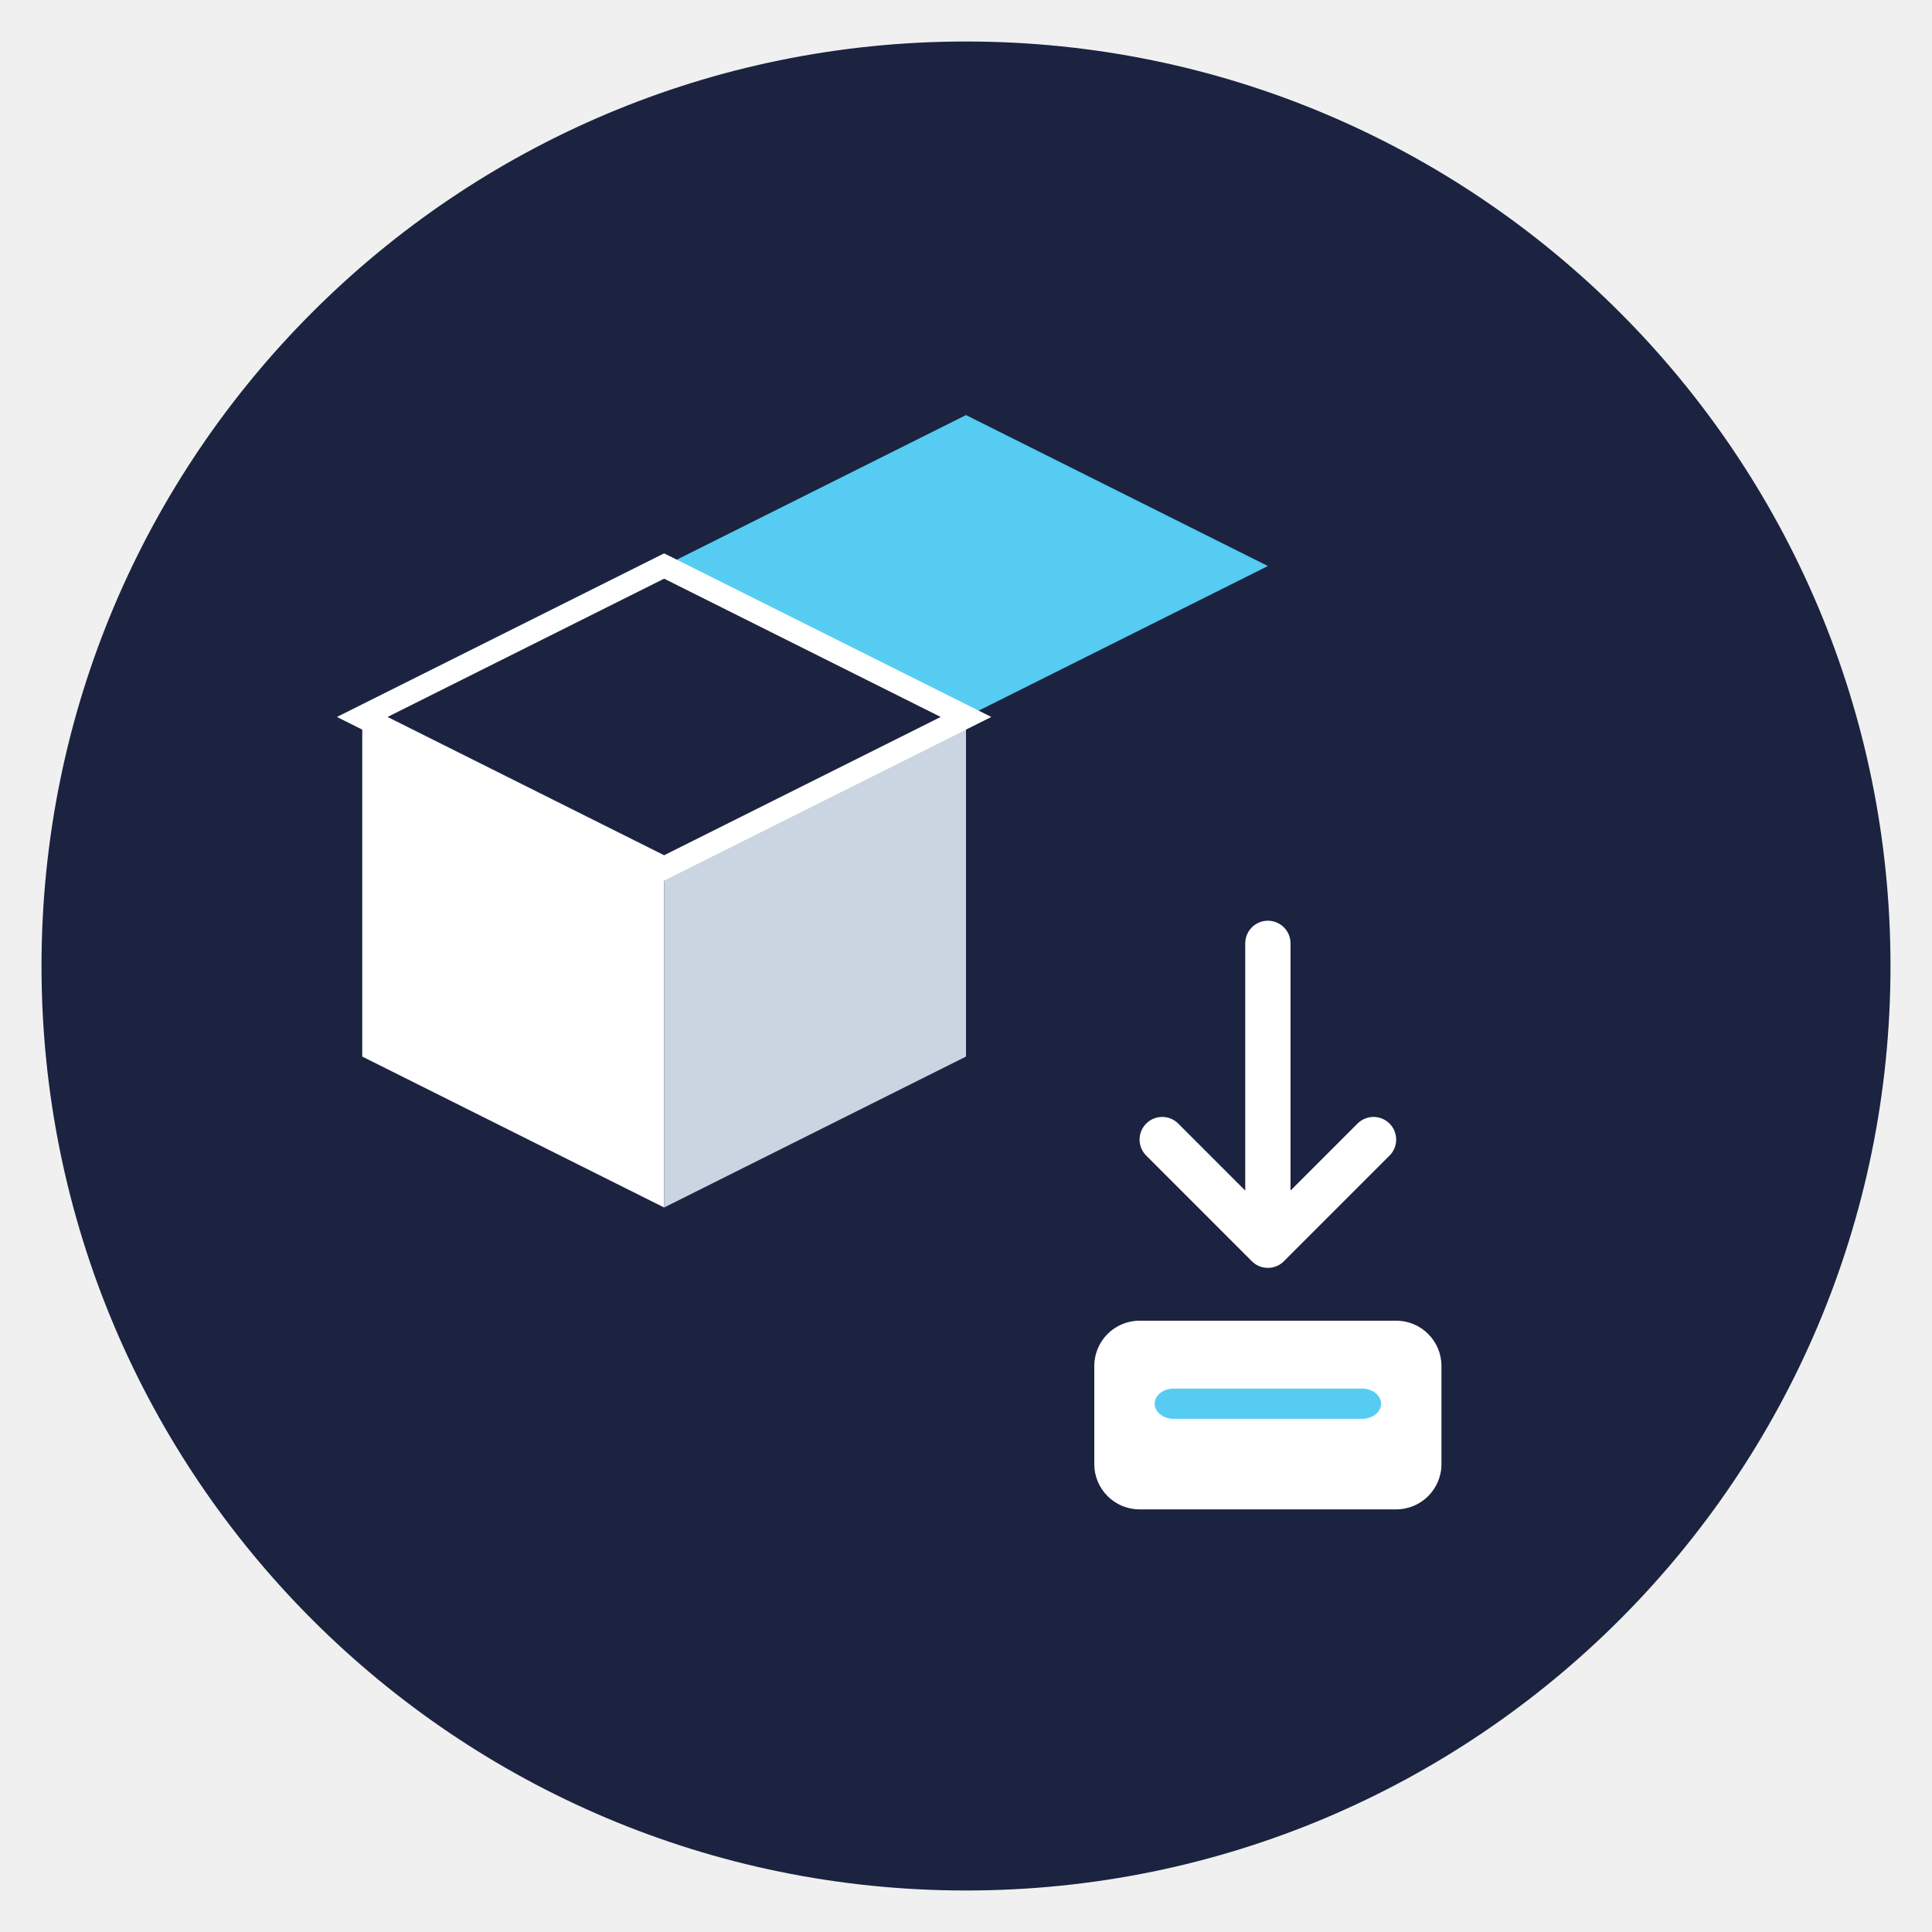
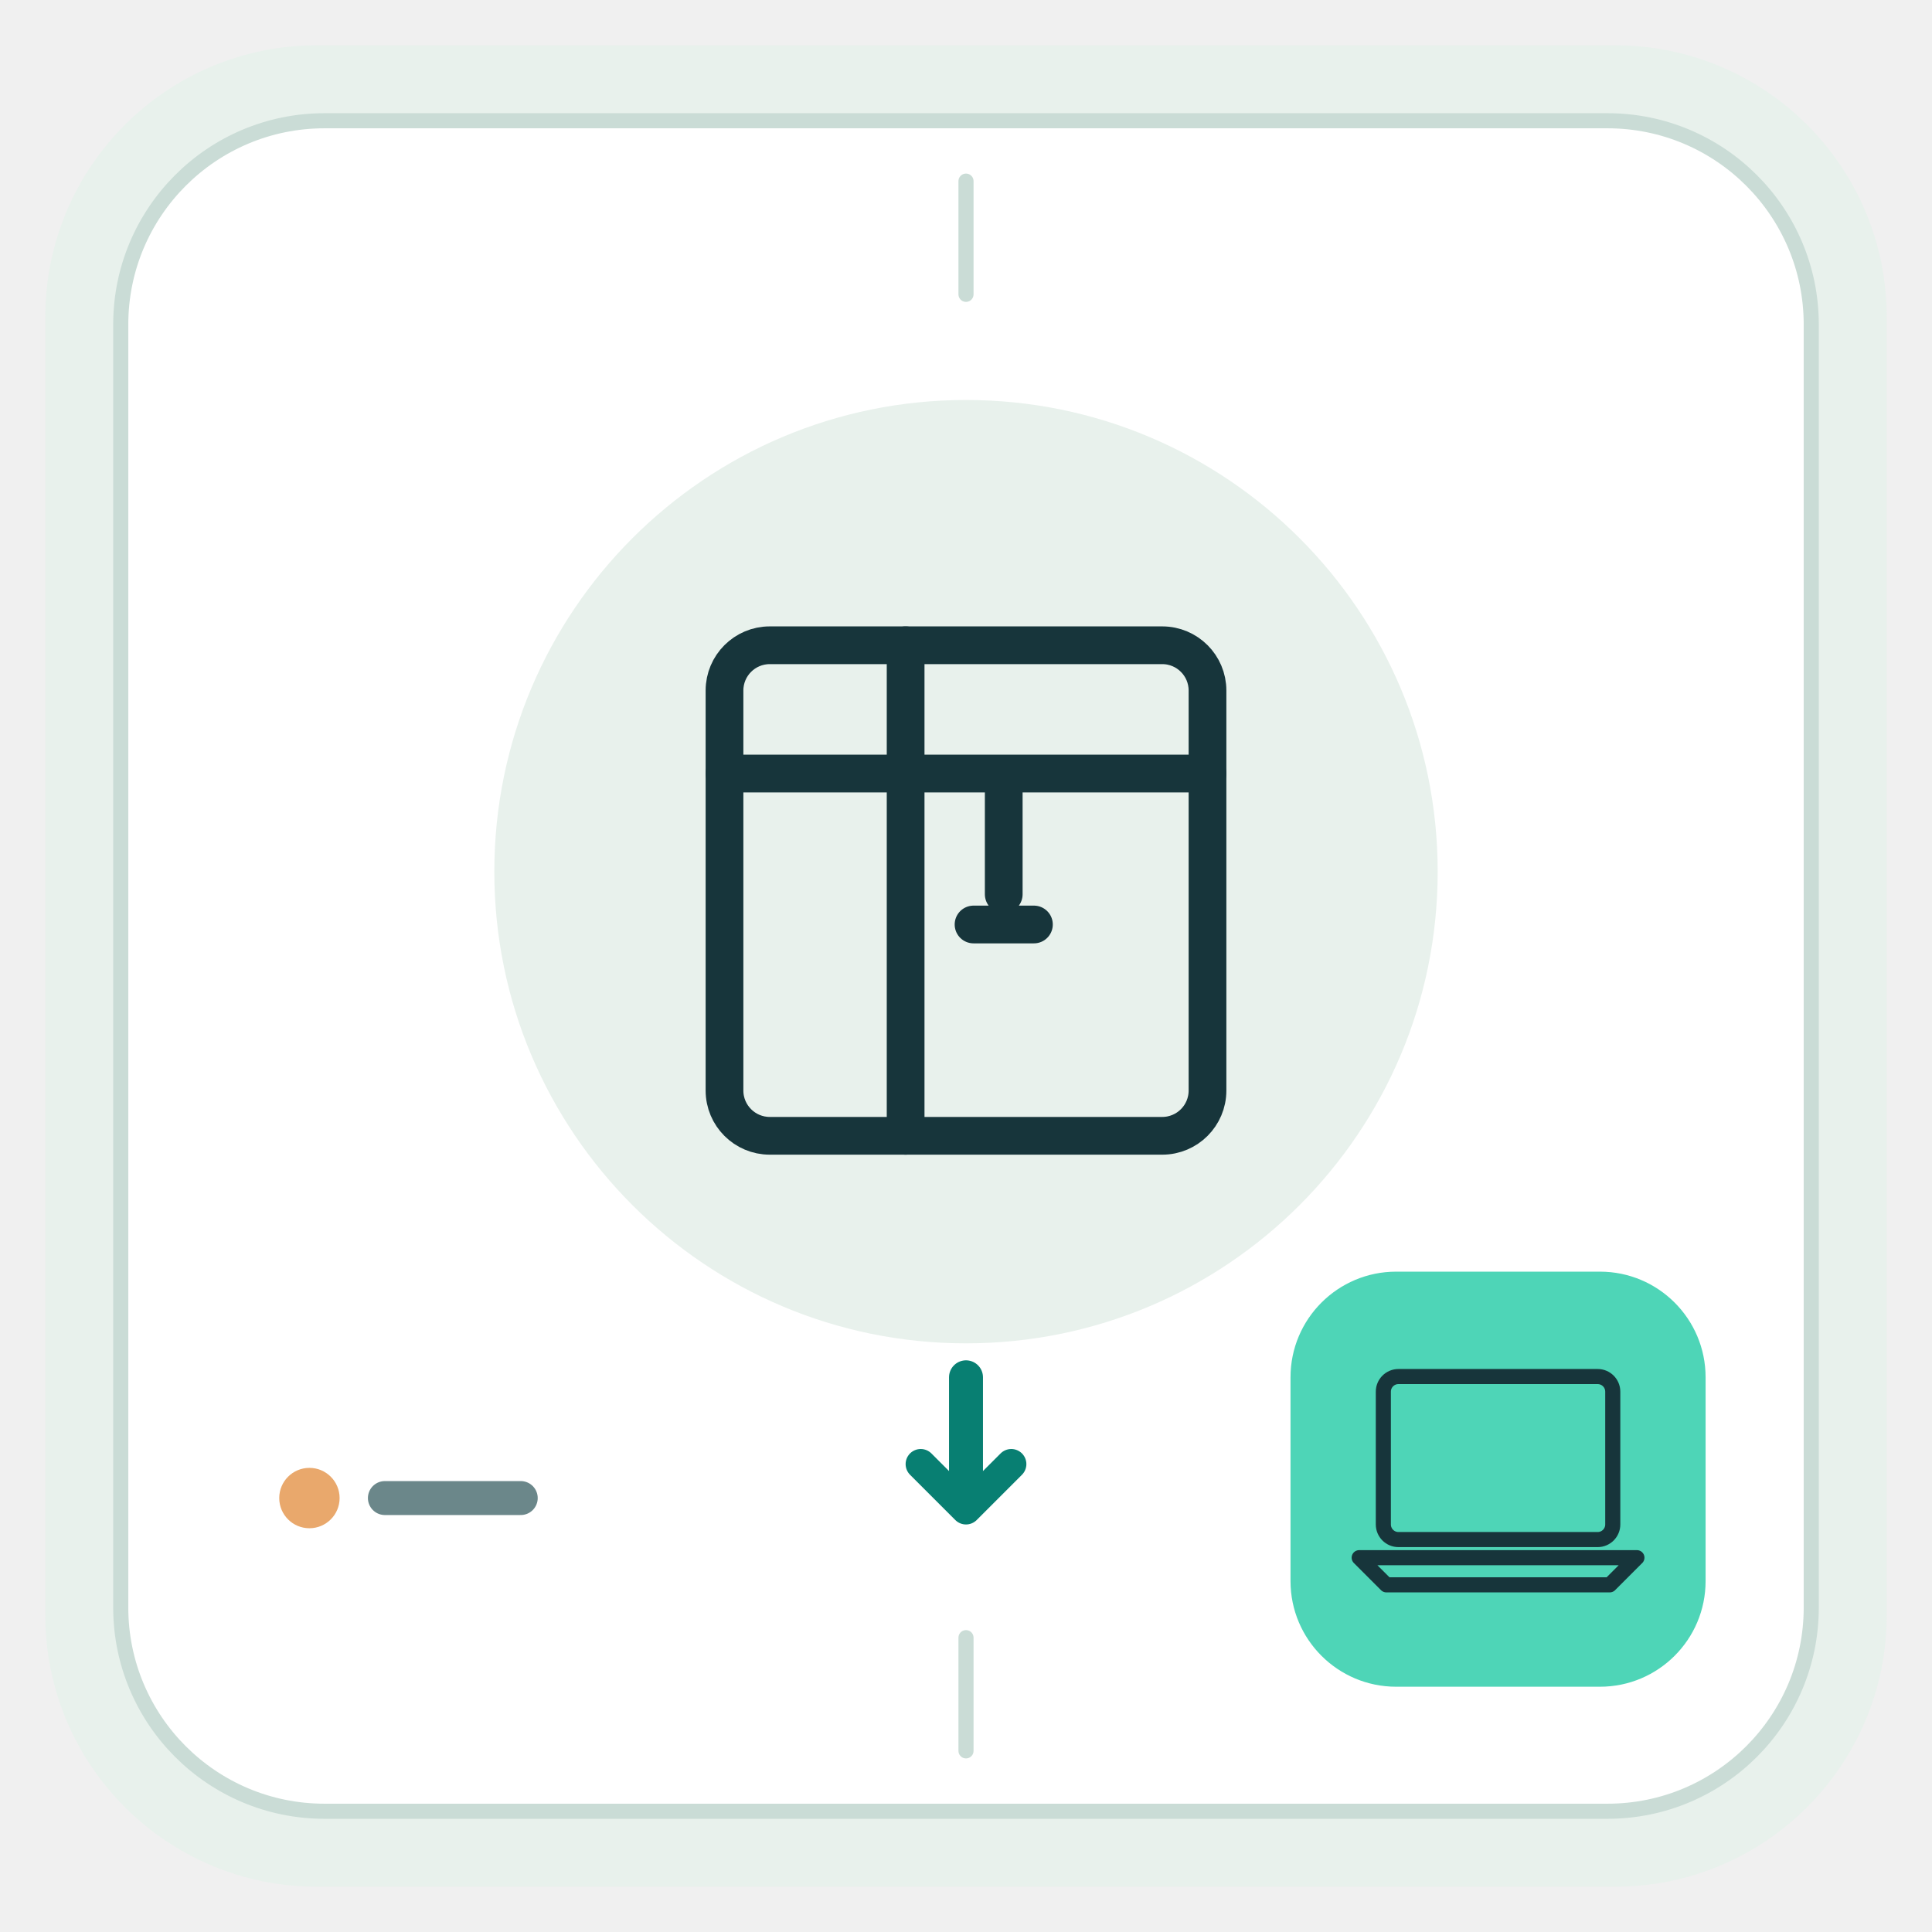
<svg xmlns="http://www.w3.org/2000/svg" viewBox="0 0 512 512" role="img" aria-labelledby="title description">
-   <circle cx="256" cy="256" r="245" fill="#1B2340" />
-   <path d="M176 150l80 40 80-40-80-40z" fill="#56CCF2" />
-   <path d="M96 190l80 40v90l-80-40z" fill="#FFFFFF" />
-   <path d="M256 190l-80 40v90l80-40z" fill="#CBD5E1" />
-   <path d="M96 190l80-40 80 40-80 40z" fill="none" stroke="#FFFFFF" stroke-width="6" />
-   <path d="M336 250v80m0 0l-28-28m28 28l28-28" fill="none" stroke="#FFFFFF" stroke-linecap="round" stroke-linejoin="round" stroke-width="12" />
-   <rect x="290" y="350" width="92" height="50" rx="12" fill="#FFFFFF" />
-   <rect x="306" y="368" width="60" height="8" rx="5" fill="#56CCF2" />
+   <rect x="12" y="12" width="488" height="488" rx="72" fill="#E8F1EC" />
+   <rect x="32" y="32" width="448" height="448" rx="54" fill="#FFFFFF" stroke="#CADCD6" stroke-width="4" />
+   <path d="M256 48v30M256 434v30" stroke="#CADCD6" stroke-width="4" stroke-linecap="round" />
+   <circle cx="256" cy="231" r="125" fill="#E8F1EC" />
+   <g transform="translate(156 131) scale(2.00)" fill="none" stroke="#17353B" stroke-width="5" stroke-linecap="round" stroke-linejoin="round">
+     <rect x="18" y="20" width="64" height="65" rx="6" />
+     <path d="M18 37h64M42 20v65m13-47v15m-4 4h8" />
+   </g>
+   <path d="M256 365v34" stroke="#087F72" stroke-width="9" stroke-linecap="round" />
+   <path d="m244 388 12 12 12-12" fill="none" stroke="#087F72" stroke-width="8" stroke-linecap="round" stroke-linejoin="round" />
+   <rect x="342" y="337" width="110" height="110" rx="28" fill="#4ED5B7" />
+   <g transform="translate(357 352) scale(0.80)" fill="none" stroke="#17353B" stroke-width="5" stroke-linecap="round" stroke-linejoin="round">
+     <rect x="12" y="16" width="76" height="54" rx="5" />
+     <path d="M4 76h92l-9 9H13z" />
+   </g>
+   <circle cx="82" cy="397" r="8" fill="#E9A86C" />
+   <path d="M102 397h36" stroke="#6B878A" stroke-width="9" stroke-linecap="round" />
</svg>
